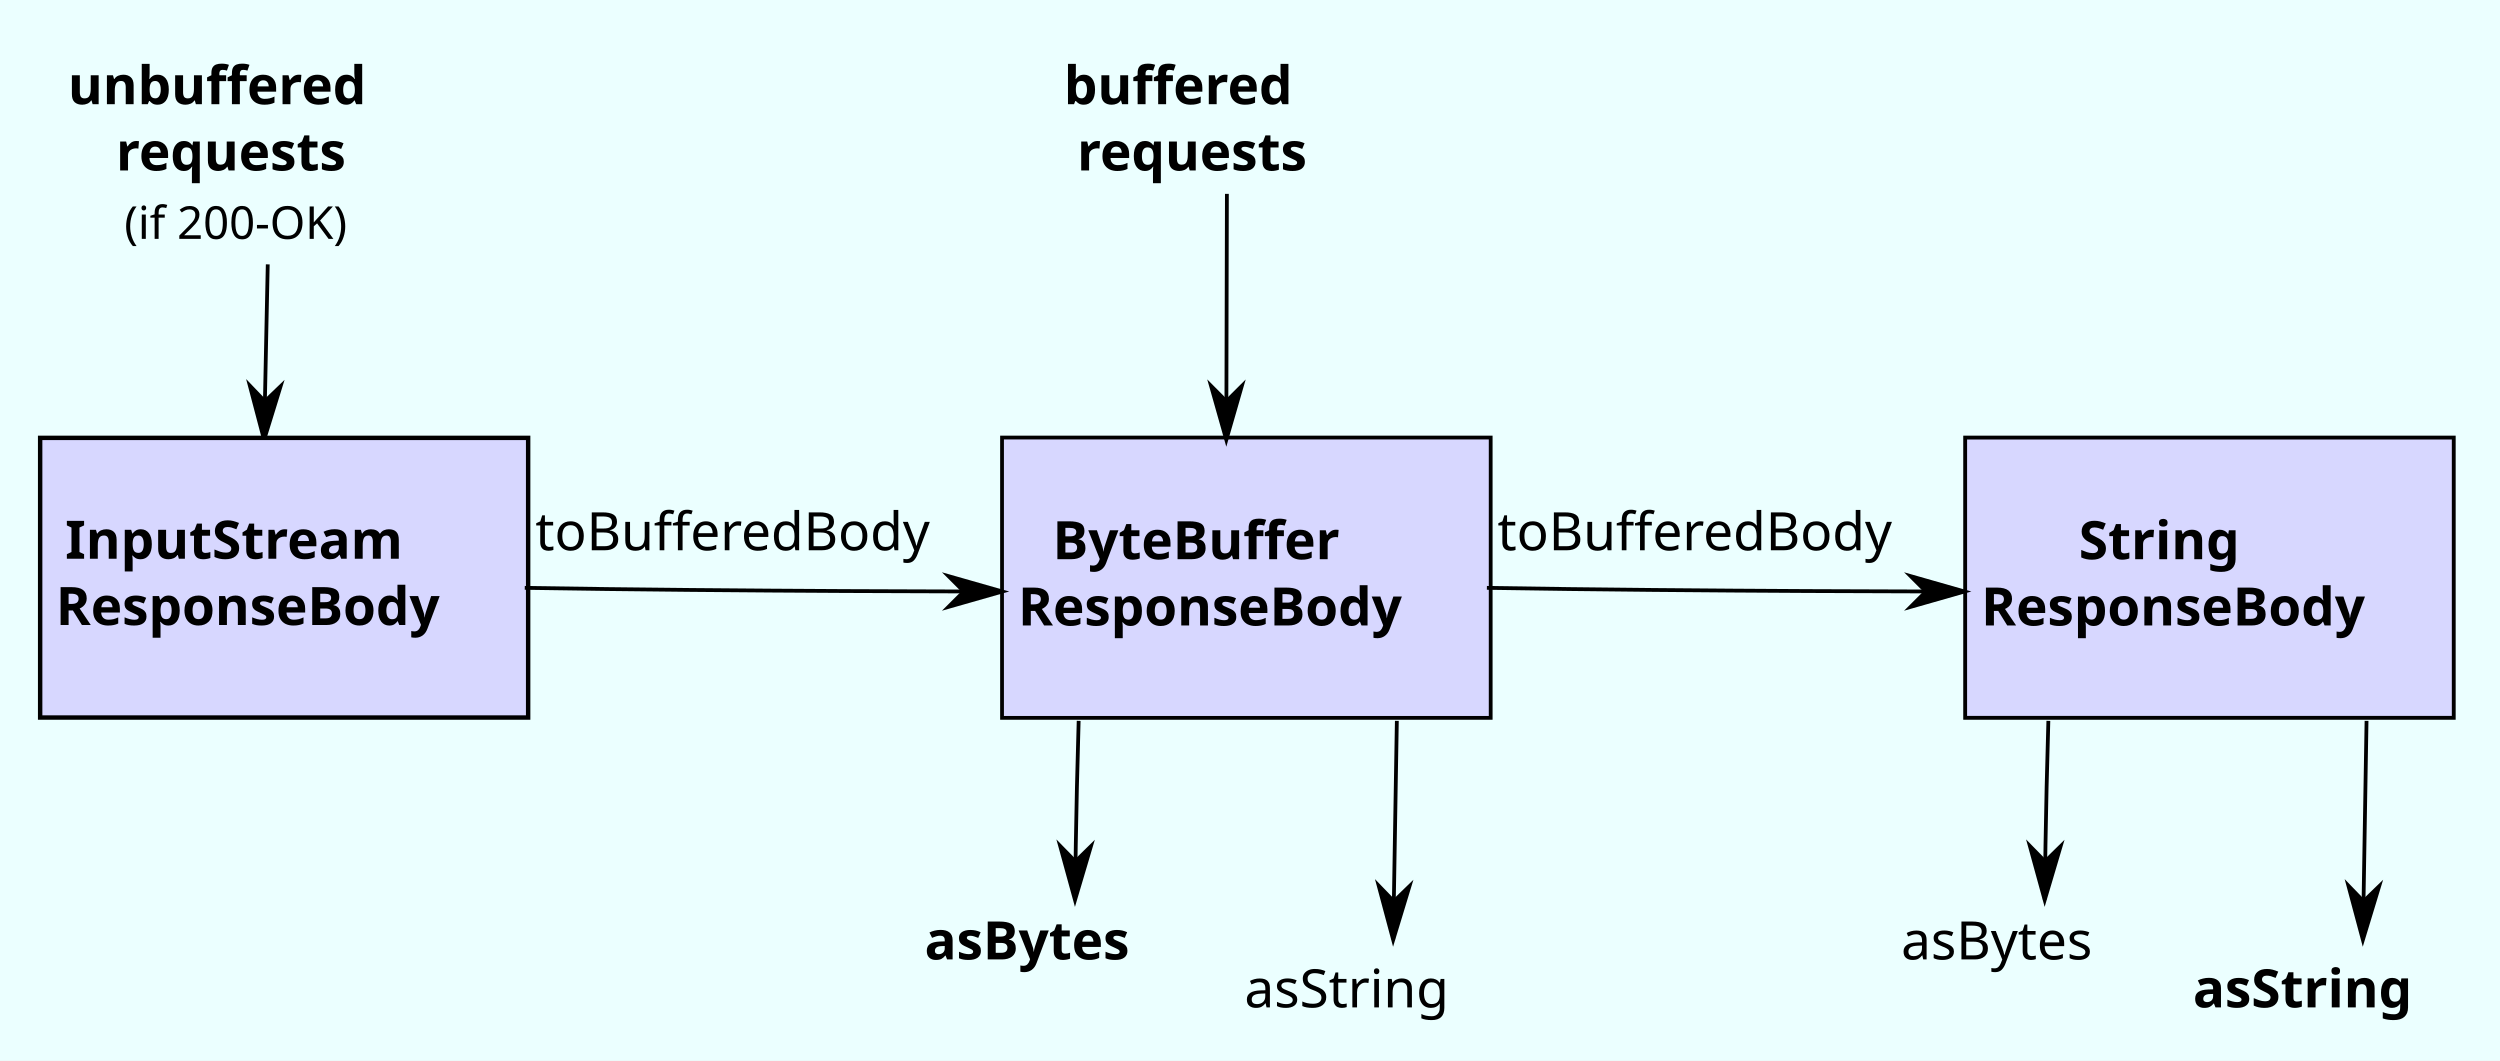
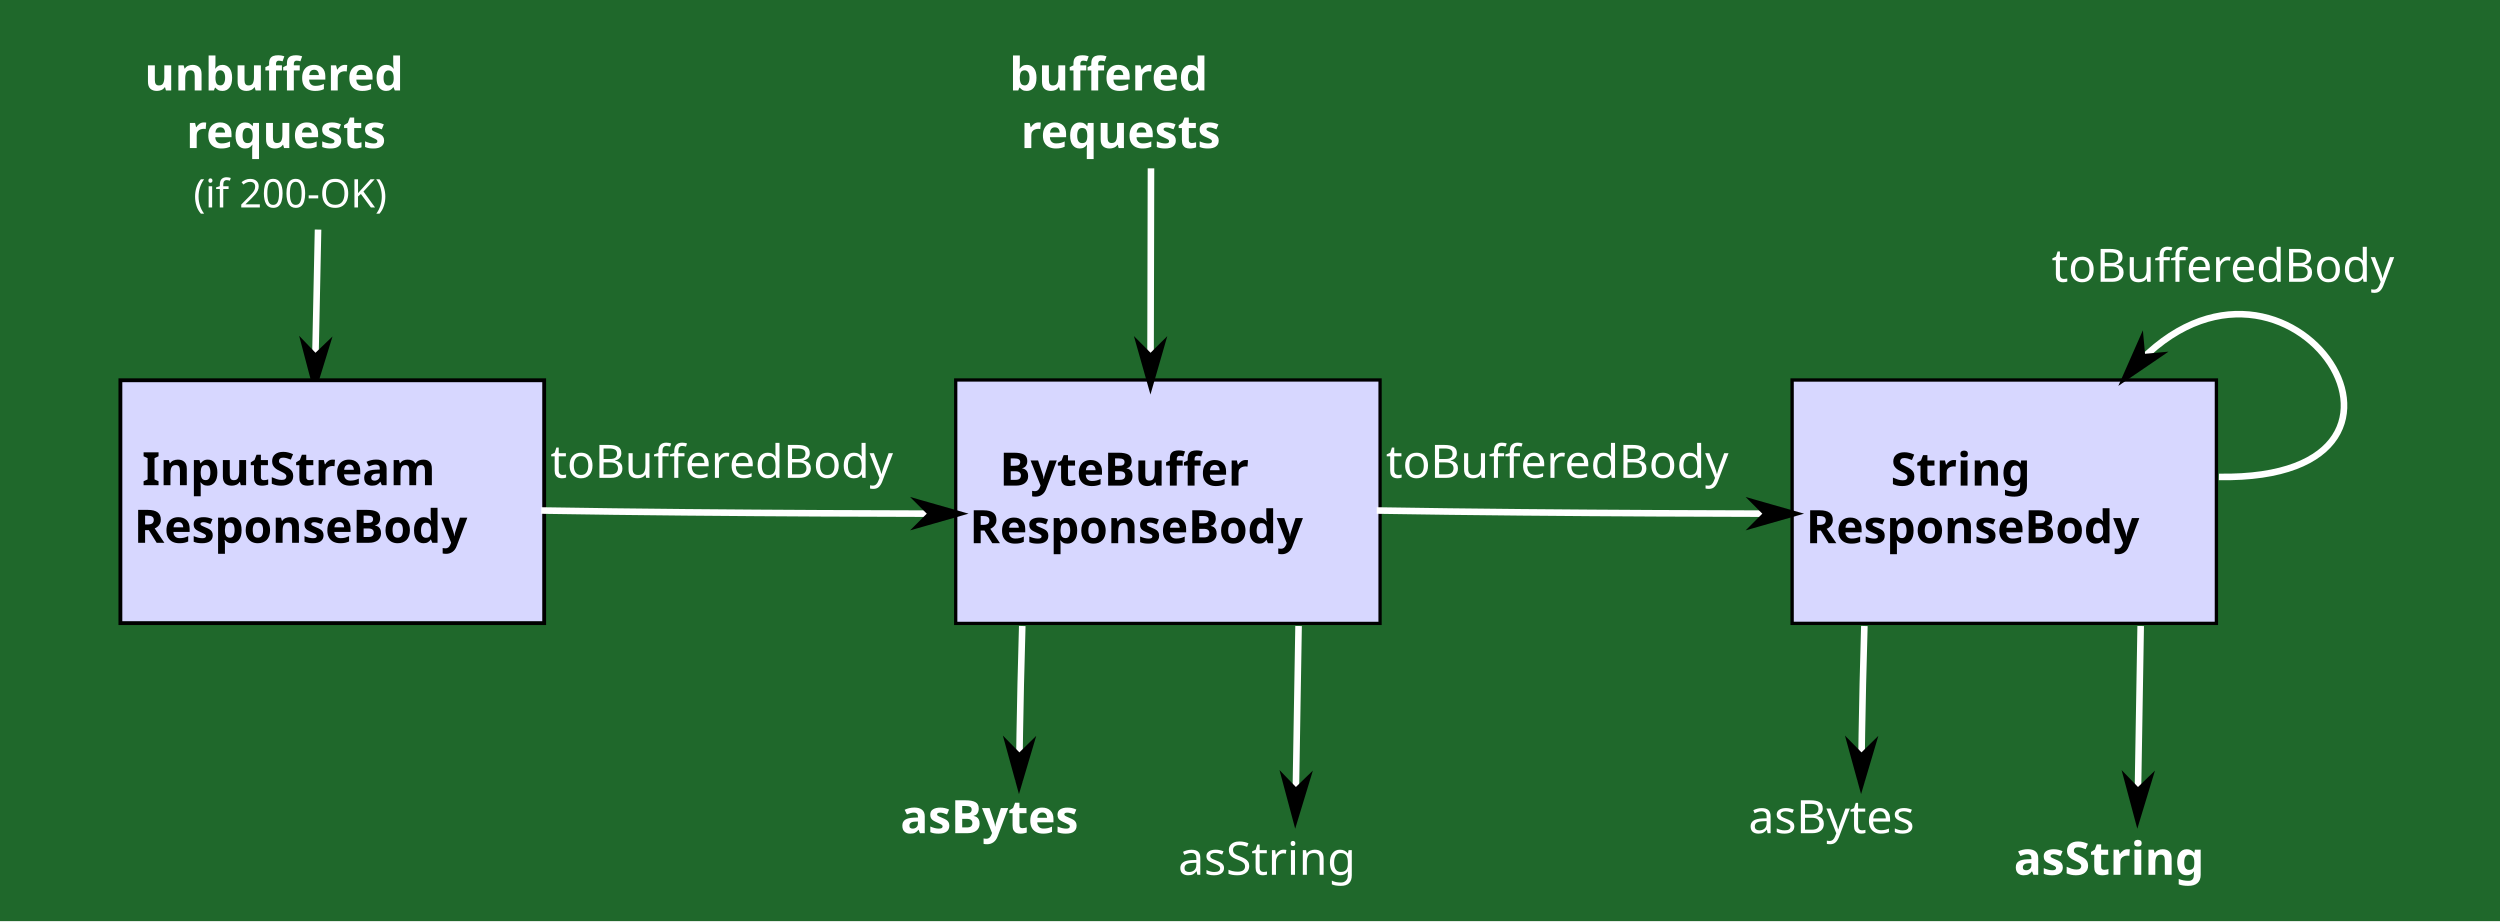
- <svg xmlns="http://www.w3.org/2000/svg" width="660" height="280" id="svg2" version="1.1">
+ <svg xmlns="http://www.w3.org/2000/svg" width="760" height="280" id="svg2" version="1.1">
  <defs id="defs4">
+     <marker orient="auto" refY="0.0" refX="0.0" id="Arrow1Mend" style="overflow:visible;">
+       <path id="path3841" d="M 0.0,0.0 L 5.0,-5.0 L -12.5,0.0 L 5.0,5.0 L 0.0,0.0 z " style="fill-rule:evenodd;stroke:#000000;stroke-width:1.0pt;" transform="scale(0.4) rotate(180) translate(10,0)" />
+     </marker>
    <marker orient="auto" refY="0" refX="0" id="Arrow1Lend" style="overflow:visible">
      <path id="path3835" d="M 0,0 5,-5 -12.5,0 5,5 0,0 z" style="fill-rule:evenodd;stroke:#000000;stroke-width:1pt" transform="matrix(-0.8,0,0,-0.8,-10,0)" />
    </marker>
  </defs>
  <g id="layer1" transform="translate(0.34375,-742.5938)">
-     <rect style="fill:#ebffff;fill-opacity:1" id="rect4301" width="660" height="280" x="-0.344" y="742.594" />
-     <path style="fill:none;stroke:#000000;stroke-width:1px;stroke-linecap:butt;stroke-linejoin:miter;stroke-opacity:1;marker-end:url(#Arrow1Lend)" d="m 70.341,812.387 -0.962,46.206" id="path3826" />
-     <rect style="fill:#d7d7ff;fill-opacity:1;fill-rule:evenodd;stroke:#000000;stroke-width:1.168px;stroke-linecap:butt;stroke-linejoin:miter;stroke-opacity:1" id="rect2985" width="128.832" height="73.832" x="10.255" y="858.192" />
-     <rect style="fill:#d7d7ff;fill-opacity:1;fill-rule:evenodd;stroke:#000000;stroke-width:0.996px;stroke-linecap:butt;stroke-linejoin:miter;stroke-opacity:1" id="rect2987" width="129.004" height="74.004" x="264.193" y="858.106" />
-     <rect style="fill:#d7d7ff;fill-opacity:1;fill-rule:evenodd;stroke:#000000;stroke-width:1.015px;stroke-linecap:butt;stroke-linejoin:miter;stroke-opacity:1" id="rect2989" width="128.985" height="73.985" x="518.46" y="858.115" />
-     <text xml:space="preserve" style="font-size:14px;font-style:normal;font-variant:normal;font-weight:bold;font-stretch:normal;text-align:center;line-height:125%;letter-spacing:0px;word-spacing:0px;writing-mode:lr-tb;text-anchor:middle;fill:#000000;fill-opacity:1;stroke:none;font-family:Sans;-inkscape-font-specification:Sans Bold" x="74.158" y="890.097" id="text3759">
-       <tspan id="tspan3761" x="74.158" y="890.097">InputStream</tspan>
-       <tspan x="74.158" y="907.597" id="tspan3763">ResponseBody</tspan>
+     <rect style="fill:#1f682b;fill-opacity:1" id="rect4301" width="760" height="280" x="-0.344" y="742.594" />
+     <path style="fill:none;stroke:#ffffff;stroke-width:2;stroke-linecap:butt;stroke-linejoin:miter;stroke-opacity:1;marker-end:url(#Arrow1Mend);stroke-miterlimit:4;stroke-dasharray:none" d="m 96.341,812.387 -0.962,46.206" id="path3826" />
+     <rect style="fill:#d7d7ff;fill-opacity:1;fill-rule:evenodd;stroke:#000000;stroke-width:1.168px;stroke-linecap:butt;stroke-linejoin:miter;stroke-opacity:1" id="rect2985" width="128.832" height="73.832" x="36.255" y="858.192" />
+     <rect style="fill:#d7d7ff;fill-opacity:1;fill-rule:evenodd;stroke:#000000;stroke-width:0.996px;stroke-linecap:butt;stroke-linejoin:miter;stroke-opacity:1" id="rect2987" width="129.004" height="74.004" x="290.193" y="858.106" />
+     <rect style="fill:#d7d7ff;fill-opacity:1;fill-rule:evenodd;stroke:#000000;stroke-width:1.015px;stroke-linecap:butt;stroke-linejoin:miter;stroke-opacity:1" id="rect2989" width="128.985" height="73.985" x="544.46" y="858.115" />
+     <text xml:space="preserve" style="font-size:14px;font-style:normal;font-variant:normal;font-weight:bold;font-stretch:normal;text-align:center;line-height:125%;letter-spacing:0px;word-spacing:0px;writing-mode:lr-tb;text-anchor:middle;fill:#000000;fill-opacity:1;stroke:none;font-family:Sans;-inkscape-font-specification:Sans Bold" x="100.158" y="890.097" id="text3759">
+       <tspan id="tspan3761" x="100.158" y="890.097">InputStream</tspan>
+       <tspan x="100.158" y="907.597" id="tspan3763">ResponseBody</tspan>
    </text>
-     <text id="text3765" y="890.22" x="328.182" style="font-size:14px;font-style:normal;font-variant:normal;font-weight:bold;font-stretch:normal;text-align:center;line-height:125%;letter-spacing:0px;word-spacing:0px;writing-mode:lr-tb;text-anchor:middle;fill:#000000;fill-opacity:1;stroke:none;font-family:Sans;-inkscape-font-specification:Sans Bold" xml:space="preserve">
-       <tspan y="890.22" x="328.182" id="tspan3767">ByteBuffer</tspan>
-       <tspan id="tspan3769" y="907.72" x="328.182">ResponseBody</tspan>
+     <text id="text3765" y="890.22" x="354.182" style="font-size:14px;font-style:normal;font-variant:normal;font-weight:bold;font-stretch:normal;text-align:center;line-height:125%;letter-spacing:0px;word-spacing:0px;writing-mode:lr-tb;text-anchor:middle;fill:#000000;fill-opacity:1;stroke:none;font-family:Sans;-inkscape-font-specification:Sans Bold" xml:space="preserve">
+       <tspan y="890.22" x="354.182" id="tspan3767">ByteBuffer</tspan>
+       <tspan id="tspan3769" y="907.72" x="354.182">ResponseBody</tspan>
    </text>
-     <text xml:space="preserve" style="font-size:14px;font-style:normal;font-variant:normal;font-weight:bold;font-stretch:normal;text-align:center;line-height:125%;letter-spacing:0px;word-spacing:0px;writing-mode:lr-tb;text-anchor:middle;fill:#000000;fill-opacity:1;stroke:none;font-family:Sans;-inkscape-font-specification:Sans Bold" x="582.44" y="890.22" id="text3771">
-       <tspan id="tspan3773" x="582.44" y="890.22">String</tspan>
-       <tspan x="582.44" y="907.72" id="tspan3775">ResponseBody</tspan>
+     <text xml:space="preserve" style="font-size:14px;font-style:normal;font-variant:normal;font-weight:bold;font-stretch:normal;text-align:center;line-height:125%;letter-spacing:0px;word-spacing:0px;writing-mode:lr-tb;text-anchor:middle;fill:#000000;fill-opacity:1;stroke:none;font-family:Sans;-inkscape-font-specification:Sans Bold" x="608.44" y="890.22" id="text3771">
+       <tspan id="tspan3773" x="608.44" y="890.22">String</tspan>
+       <tspan x="608.44" y="907.72" id="tspan3775">ResponseBody</tspan>
    </text>
-     <text id="text3796" y="770.097" x="69.719" style="font-size:14px;font-style:normal;font-variant:normal;font-weight:bold;font-stretch:normal;text-align:center;line-height:125%;letter-spacing:0px;word-spacing:0px;writing-mode:lr-tb;text-anchor:middle;fill:#000000;fill-opacity:1;stroke:none;font-family:Sans;-inkscape-font-specification:Sans Bold" xml:space="preserve">
-       <tspan y="770.097" x="69.719" id="tspan3802">unbuffered</tspan>
-       <tspan y="787.597" x="69.719" id="tspan4312">requests</tspan>
+     <text id="text3796" y="770.097" x="95.719" style="font-size:14px;font-style:normal;font-variant:normal;font-weight:bold;font-stretch:normal;text-align:center;line-height:125%;letter-spacing:0px;word-spacing:0px;writing-mode:lr-tb;text-anchor:middle;fill:#ffffff;fill-opacity:1;stroke:none;font-family:Sans;-inkscape-font-specification:Sans Bold" xml:space="preserve">
+       <tspan y="770.097" x="95.719" id="tspan3802">unbuffered</tspan>
+       <tspan y="787.597" x="95.719" id="tspan4312">requests</tspan>
    </text>
-     <text xml:space="preserve" style="font-size:14px;font-style:normal;font-variant:normal;font-weight:bold;font-stretch:normal;text-align:center;line-height:125%;letter-spacing:0px;word-spacing:0px;writing-mode:lr-tb;text-anchor:middle;fill:#000000;fill-opacity:1;stroke:none;font-family:Sans;-inkscape-font-specification:Sans Bold" x="323.442" y="770.097" id="text3806">
-       <tspan id="tspan3812" x="323.442" y="770.097">buffered</tspan>
-       <tspan id="tspan3814" x="323.442" y="787.597">requests</tspan>
+     <text xml:space="preserve" style="font-size:14px;font-style:normal;font-variant:normal;font-weight:bold;font-stretch:normal;text-align:center;line-height:125%;letter-spacing:0px;word-spacing:0px;writing-mode:lr-tb;text-anchor:middle;fill:#ffffff;fill-opacity:1;stroke:none;font-family:Sans;-inkscape-font-specification:Sans Bold" x="349.442" y="770.097" id="text3806">
+       <tspan id="tspan3812" x="349.442" y="770.097">buffered</tspan>
+       <tspan id="tspan3814" x="349.442" y="787.597">requests</tspan>
    </text>
-     <path id="path4274" d="m 138.195,897.788 c 57.692,0.962 125.962,0.962 125.962,0.962" style="fill:none;stroke:#000000;stroke-width:1px;stroke-linecap:butt;stroke-linejoin:miter;stroke-opacity:1;marker-end:url(#Arrow1Lend)" />
-     <path style="fill:none;stroke:#000000;stroke-width:1px;stroke-linecap:butt;stroke-linejoin:miter;stroke-opacity:1;marker-end:url(#Arrow1Lend)" d="m 392.195,897.788 c 57.692,0.962 125.962,0.962 125.962,0.962" id="path4276" />
-     <text xml:space="preserve" style="font-size:14px;font-style:normal;font-variant:normal;font-weight:normal;font-stretch:normal;text-align:center;line-height:125%;letter-spacing:0px;word-spacing:0px;writing-mode:lr-tb;text-anchor:middle;fill:#000000;fill-opacity:1;stroke:none;font-family:Sans;-inkscape-font-specification:Sans" x="202.166" y="887.861" id="text4278">
-       <tspan id="tspan4286" x="202.166" y="887.861">toBufferedBody</tspan>
+     <path id="path4274" d="m 164.195,897.788 c 57.692,0.962 125.962,0.962 125.962,0.962" style="fill:none;stroke:#ffffff;stroke-width:2;stroke-linecap:butt;stroke-linejoin:miter;stroke-opacity:1;marker-end:url(#Arrow1Mend);stroke-miterlimit:4;stroke-dasharray:none" />
+     <path style="fill:none;stroke:#ffffff;stroke-width:2;stroke-linecap:butt;stroke-linejoin:miter;stroke-opacity:1;marker-end:url(#Arrow1Mend);stroke-miterlimit:4;stroke-dasharray:none" d="m 418.195,897.788 c 57.692,0.962 125.962,0.962 125.962,0.962" id="path4276" />
+     <text xml:space="preserve" style="font-size:14px;font-style:normal;font-variant:normal;font-weight:normal;font-stretch:normal;text-align:center;line-height:125%;letter-spacing:0px;word-spacing:0px;writing-mode:lr-tb;text-anchor:middle;fill:#ffffff;fill-opacity:1;stroke:none;font-family:Sans;-inkscape-font-specification:Sans" x="228.166" y="887.861" id="text4278">
+       <tspan id="tspan4286" x="228.166" y="887.861">toBufferedBody</tspan>
    </text>
-     <text id="text4297" y="887.861" x="456.166" style="font-size:14px;font-style:normal;font-variant:normal;font-weight:normal;font-stretch:normal;text-align:center;line-height:125%;letter-spacing:0px;word-spacing:0px;writing-mode:lr-tb;text-anchor:middle;fill:#000000;fill-opacity:1;stroke:none;font-family:Sans;-inkscape-font-specification:Sans" xml:space="preserve">
-       <tspan y="887.861" x="456.166" id="tspan4299">toBufferedBody</tspan>
+     <text id="text4297" y="887.861" x="482.166" style="font-size:14px;font-style:normal;font-variant:normal;font-weight:normal;font-stretch:normal;text-align:center;line-height:125%;letter-spacing:0px;word-spacing:0px;writing-mode:lr-tb;text-anchor:middle;fill:#ffffff;fill-opacity:1;stroke:none;font-family:Sans;-inkscape-font-specification:Sans" xml:space="preserve">
+       <tspan y="887.861" x="482.166" id="tspan4299">toBufferedBody</tspan>
    </text>
-     <g id="g4354" transform="translate(10,-80)">
-       <path style="fill:none;stroke:#000000;stroke-width:1px;stroke-linecap:butt;stroke-linejoin:miter;stroke-opacity:1;marker-end:url(#Arrow1Lend)" d="m 274.423,1012.901 c -0.736,24.237 -0.962,47.172 -0.962,47.172" id="path4272" />
-       <text xml:space="preserve" style="font-size:14px;font-style:normal;font-variant:normal;font-weight:bold;font-stretch:normal;text-align:center;line-height:125%;letter-spacing:0px;word-spacing:0px;writing-mode:lr-tb;text-anchor:middle;fill:#000000;fill-opacity:1;stroke:none;font-family:Sans;-inkscape-font-specification:Sans Bold" x="273.524" y="1075.885" id="text4329">
-         <tspan id="tspan4333" x="273.524" y="1075.885">asBytes</tspan>
-       </text>
-     </g>
-     <g id="g4341" transform="translate(12,-80)">
-       <path id="path4327" d="m 356.423,1012.901 c -0.962,57.692 -0.962,57.692 -0.962,57.692" style="fill:none;stroke:#000000;stroke-width:1px;stroke-linecap:butt;stroke-linejoin:miter;stroke-opacity:1;marker-end:url(#Arrow1Lend)" />
-       <text id="text4337" y="1088.541" x="355.91" style="font-size:14px;font-style:normal;font-variant:normal;font-weight:normal;font-stretch:normal;text-align:center;line-height:125%;letter-spacing:0px;word-spacing:0px;writing-mode:lr-tb;text-anchor:middle;fill:#000000;fill-opacity:1;stroke:none;font-family:Sans;-inkscape-font-specification:Sans" xml:space="preserve">
-         <tspan y="1088.541" x="355.91" id="tspan4339">asString</tspan>
-       </text>
-     </g>
-     <g id="g4398" transform="translate(20,-80)">
-       <path id="path4361" d="m 520.423,1012.901 c -0.736,24.237 -0.962,47.172 -0.962,47.172" style="fill:none;stroke:#000000;stroke-width:1px;stroke-linecap:butt;stroke-linejoin:miter;stroke-opacity:1;marker-end:url(#Arrow1Lend)" />
-       <text id="text4363" y="1075.885" x="519.524" style="font-size:14px;font-style:normal;font-variant:normal;font-weight:bold;font-stretch:normal;text-align:center;line-height:125%;letter-spacing:0px;word-spacing:0px;writing-mode:lr-tb;text-anchor:middle;fill:#000000;fill-opacity:1;stroke:none;font-family:Sans;-inkscape-font-specification:Sans Bold" xml:space="preserve">
-         <tspan style="font-size:14px;font-style:normal;font-variant:normal;font-weight:normal;font-stretch:normal;text-align:center;line-height:125%;writing-mode:lr-tb;text-anchor:middle;font-family:Sans;-inkscape-font-specification:Sans" y="1075.885" x="519.524" id="tspan4365">asBytes</tspan>
-       </text>
-     </g>
-     <g id="g4392" transform="translate(28,-80)">
-       <g transform="translate(240,0)" id="g4367">
-         <path id="path4369" d="m 356.423,1012.901 c -0.962,57.692 -0.962,57.692 -0.962,57.692" style="fill:none;stroke:#000000;stroke-width:1px;stroke-linecap:butt;stroke-linejoin:miter;stroke-opacity:1;marker-end:url(#Arrow1Lend)" />
-         <text id="text4371" y="1088.541" x="355.91" style="font-size:14px;font-style:normal;font-variant:normal;font-weight:bold;font-stretch:normal;text-align:center;line-height:125%;letter-spacing:0px;word-spacing:0px;writing-mode:lr-tb;text-anchor:middle;fill:#000000;fill-opacity:1;stroke:none;font-family:Sans;-inkscape-font-specification:Sans Bold" xml:space="preserve">
-           <tspan y="1088.541" x="355.91" id="tspan4373">asString</tspan>
-         </text>
-       </g>
-     </g>
-     <g id="g4386" transform="translate(0,-80)">
+     <path id="path4272" d="m 310.423,932.901 c -0.736,24.237 -0.962,47.172 -0.962,47.172" style="fill:none;stroke:#ffffff;stroke-width:2;stroke-linecap:butt;stroke-linejoin:miter;stroke-opacity:1;marker-end:url(#Arrow1Mend);stroke-miterlimit:4;stroke-dasharray:none" />
+     <text id="text4329" y="995.885" x="309.524" style="font-size:14px;font-style:normal;font-variant:normal;font-weight:bold;font-stretch:normal;text-align:center;line-height:125%;letter-spacing:0px;word-spacing:0px;writing-mode:lr-tb;text-anchor:middle;fill:#ffffff;fill-opacity:1;stroke:none;font-family:Sans;-inkscape-font-specification:Sans Bold" xml:space="preserve">
+       <tspan y="995.885" x="309.524" id="tspan4333">asBytes</tspan>
+     </text>
+     <path style="fill:none;stroke:#ffffff;stroke-width:2;stroke-linecap:butt;stroke-linejoin:miter;stroke-opacity:1;marker-end:url(#Arrow1Mend);stroke-miterlimit:4;stroke-dasharray:none" d="m 394.423,932.901 c -0.962,57.692 -0.962,57.692 -0.962,57.692" id="path4327" />
+     <text xml:space="preserve" style="font-size:14px;font-style:normal;font-variant:normal;font-weight:normal;font-stretch:normal;text-align:center;line-height:125%;letter-spacing:0px;word-spacing:0px;writing-mode:lr-tb;text-anchor:middle;fill:#ffffff;fill-opacity:1;stroke:none;font-family:Sans;-inkscape-font-specification:Sans" x="393.91" y="1008.541" id="text4337">
+       <tspan id="tspan4339" x="393.91" y="1008.541">asString</tspan>
+     </text>
+     <path style="fill:none;stroke:#ffffff;stroke-width:2;stroke-linecap:butt;stroke-linejoin:miter;stroke-opacity:1;marker-end:url(#Arrow1Mend);stroke-miterlimit:4;stroke-dasharray:none" d="m 566.423,932.901 c -0.736,24.237 -0.962,47.172 -0.962,47.172" id="path4361" />
+     <text xml:space="preserve" style="font-size:14px;font-style:normal;font-variant:normal;font-weight:bold;font-stretch:normal;text-align:center;line-height:125%;letter-spacing:0px;word-spacing:0px;writing-mode:lr-tb;text-anchor:middle;fill:#ffffff;fill-opacity:1;stroke:none;font-family:Sans;-inkscape-font-specification:Sans Bold" x="565.524" y="995.885" id="text4363">
+       <tspan id="tspan4365" x="565.524" y="995.885" style="font-size:14px;font-style:normal;font-variant:normal;font-weight:normal;font-stretch:normal;text-align:center;line-height:125%;writing-mode:lr-tb;text-anchor:middle;fill:#ffffff;fill-opacity:1;font-family:Sans;-inkscape-font-specification:Sans">asBytes</tspan>
+     </text>
+     <path id="path4369" d="m 650.423,932.901 c -0.962,57.692 -0.962,57.692 -0.962,57.692" style="fill:none;stroke:#ffffff;stroke-width:2;stroke-linecap:butt;stroke-linejoin:miter;stroke-opacity:1;marker-end:url(#Arrow1Mend);stroke-miterlimit:4;stroke-dasharray:none" />
+     <text id="text4371" y="1008.541" x="649.91" style="font-size:14px;font-style:normal;font-variant:normal;font-weight:bold;font-stretch:normal;text-align:center;line-height:125%;letter-spacing:0px;word-spacing:0px;writing-mode:lr-tb;text-anchor:middle;fill:#ffffff;fill-opacity:1;stroke:none;font-family:Sans;-inkscape-font-specification:Sans Bold" xml:space="preserve">
+       <tspan y="1008.541" x="649.91" id="tspan4373">asString</tspan>
+     </text>
+     <g id="g4386" transform="translate(26,-80)">
      <flowRoot style="font-size:40px;font-style:normal;font-weight:normal;line-height:125%;letter-spacing:0px;word-spacing:0px;fill:#000000;fill-opacity:1;stroke:none;font-family:Sans" id="flowRoot4378" xml:space="preserve">
        <flowRegion id="flowRegion4380">
          <rect y="181.432" x="553.785" height="99.338" width="95.16" id="rect4382" />
        </flowRegion>
        <flowPara id="flowPara4384" />
      </flowRoot>
    </g>
-     <path id="path4403" d="m 323.556,793.774 -0.152,64.819" style="fill:none;stroke:#000000;stroke-width:1px;stroke-linecap:butt;stroke-linejoin:miter;stroke-opacity:1;marker-end:url(#Arrow1Lend)" />
-     <text xml:space="preserve" style="font-size:12px;font-style:normal;font-variant:normal;font-weight:normal;font-stretch:normal;text-align:center;line-height:125%;letter-spacing:0px;word-spacing:0px;writing-mode:lr-tb;text-anchor:middle;fill:#000000;fill-opacity:1;stroke:none;font-family:Sans;-inkscape-font-specification:Sans" x="69.674" y="805.659" id="text4405">
-       <tspan id="tspan4411" x="69.674" y="805.659">(if 200-OK)</tspan>
+     <path id="path4403" d="m 349.556,793.774 -0.152,64.819" style="fill:none;stroke:#ffffff;stroke-width:2;stroke-linecap:butt;stroke-linejoin:miter;stroke-opacity:1;marker-end:url(#Arrow1Mend);stroke-miterlimit:4;stroke-dasharray:none" />
+     <text xml:space="preserve" style="font-size:12px;font-style:normal;font-variant:normal;font-weight:normal;font-stretch:normal;text-align:center;line-height:125%;letter-spacing:0px;word-spacing:0px;writing-mode:lr-tb;text-anchor:middle;fill:#ffffff;fill-opacity:1;stroke:none;font-family:Sans;-inkscape-font-specification:Sans" x="95.674" y="805.659" id="text4405">
+       <tspan id="tspan4411" x="95.674" y="805.659">(if 200-OK)</tspan>
+     </text>
+     <path id="path3035" d="m 674.2,887.582 c 78.37,1.221 18.747,-86.958 -28.052,-30.704" style="fill:none;stroke:#ffffff;stroke-width:2;stroke-linecap:butt;stroke-linejoin:miter;stroke-opacity:1;marker-end:url(#Arrow1Mend);stroke-miterlimit:4;stroke-dasharray:none" />
+     <text xml:space="preserve" style="font-size:14px;font-style:normal;font-variant:normal;font-weight:normal;font-stretch:normal;text-align:center;line-height:125%;letter-spacing:0px;word-spacing:0px;writing-mode:lr-tb;text-anchor:middle;fill:#ffffff;fill-opacity:1;stroke:none;font-family:Sans;-inkscape-font-specification:Sans" x="684.525" y="828.265" id="text3037">
+       <tspan id="tspan3039" x="684.525" y="828.265">toBufferedBody</tspan>
    </text>
  </g>
</svg>
